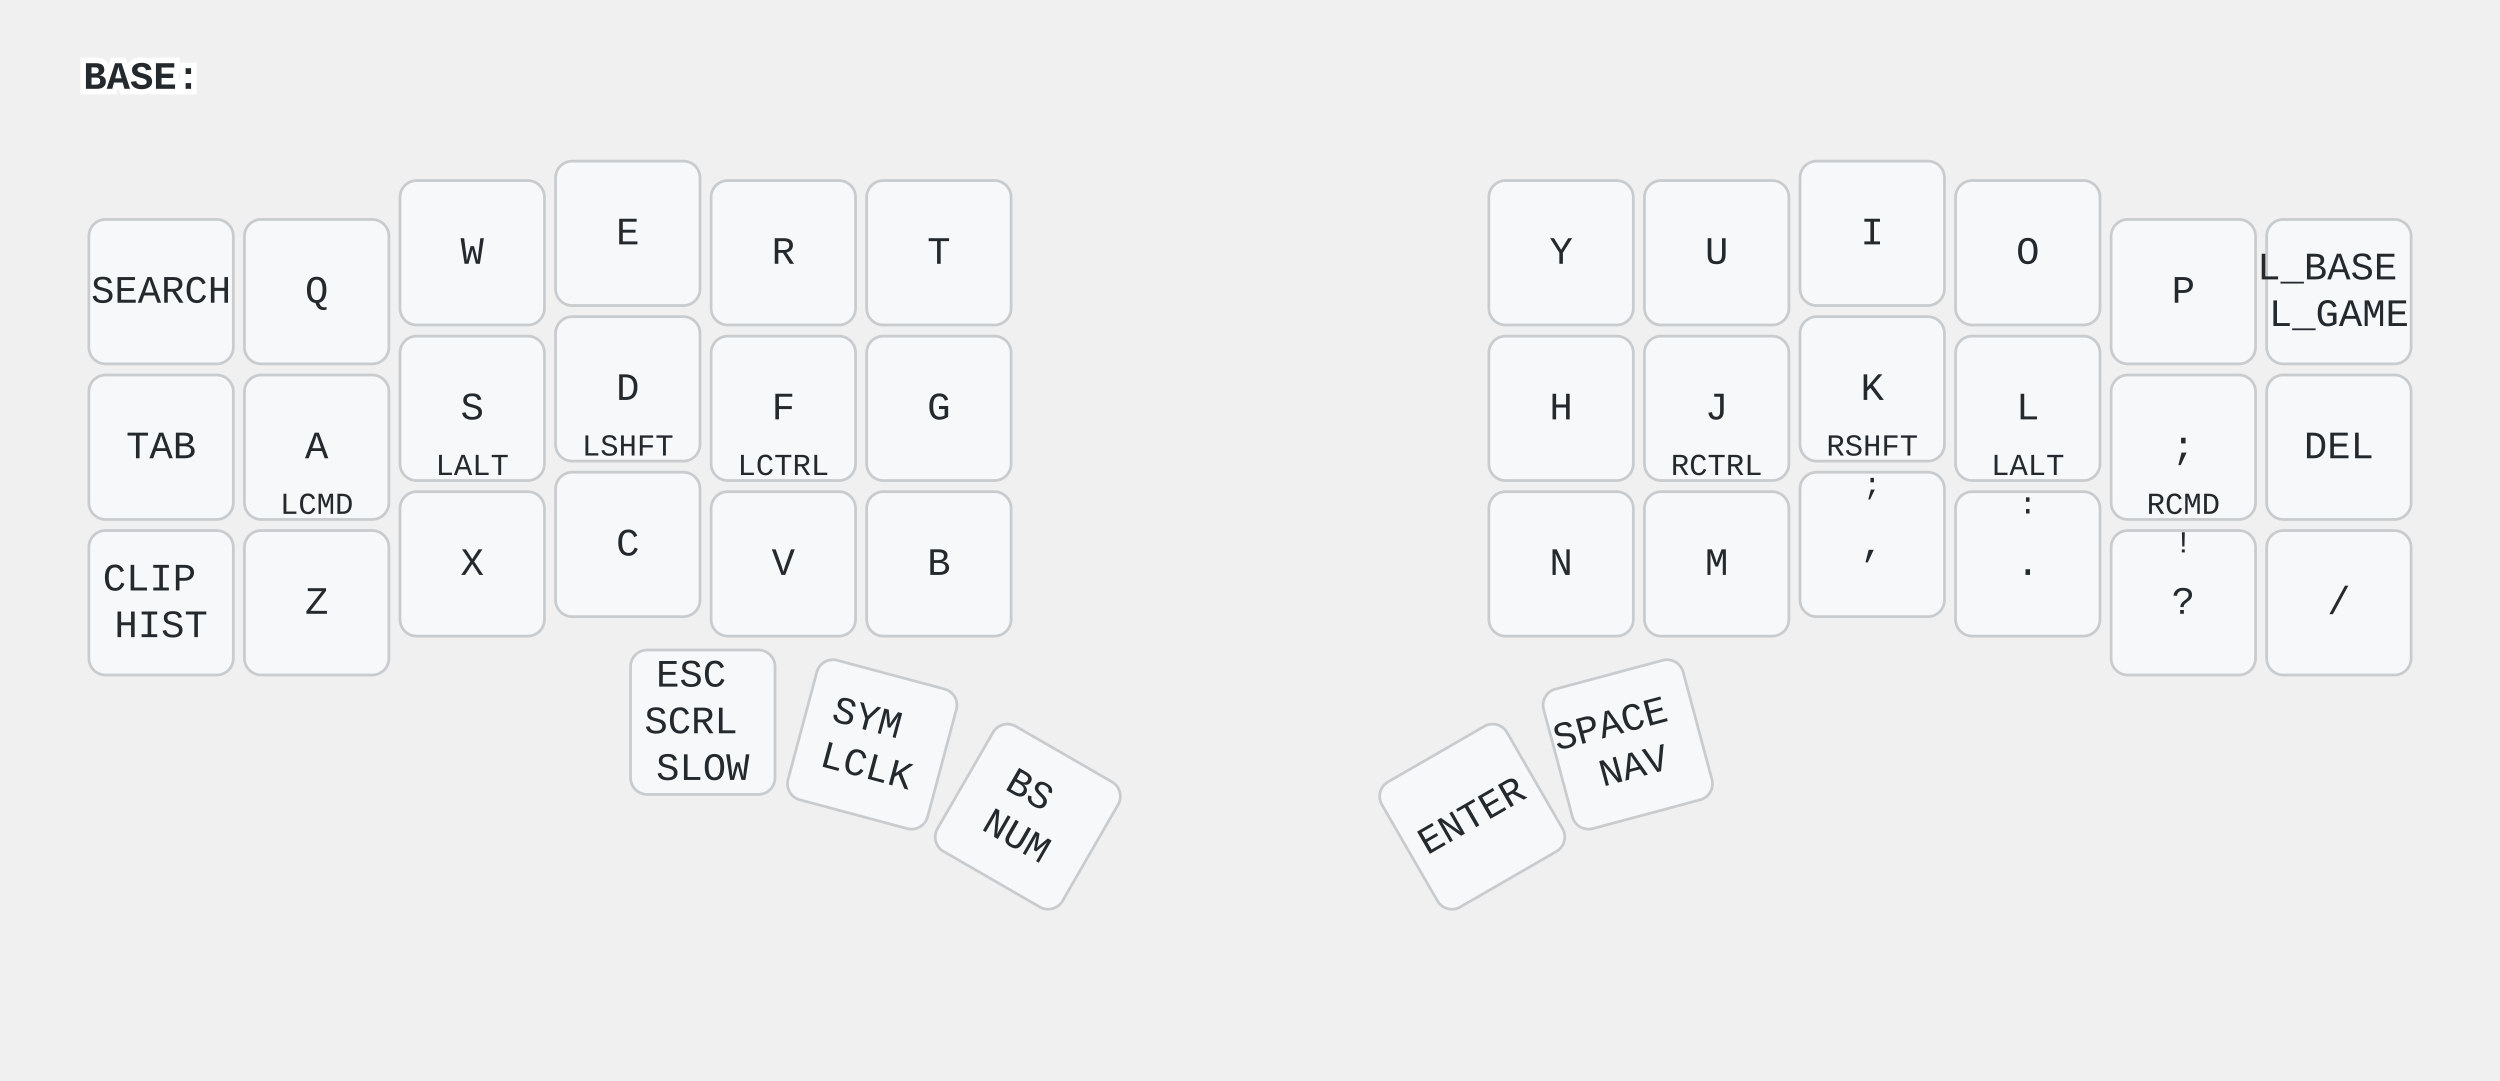
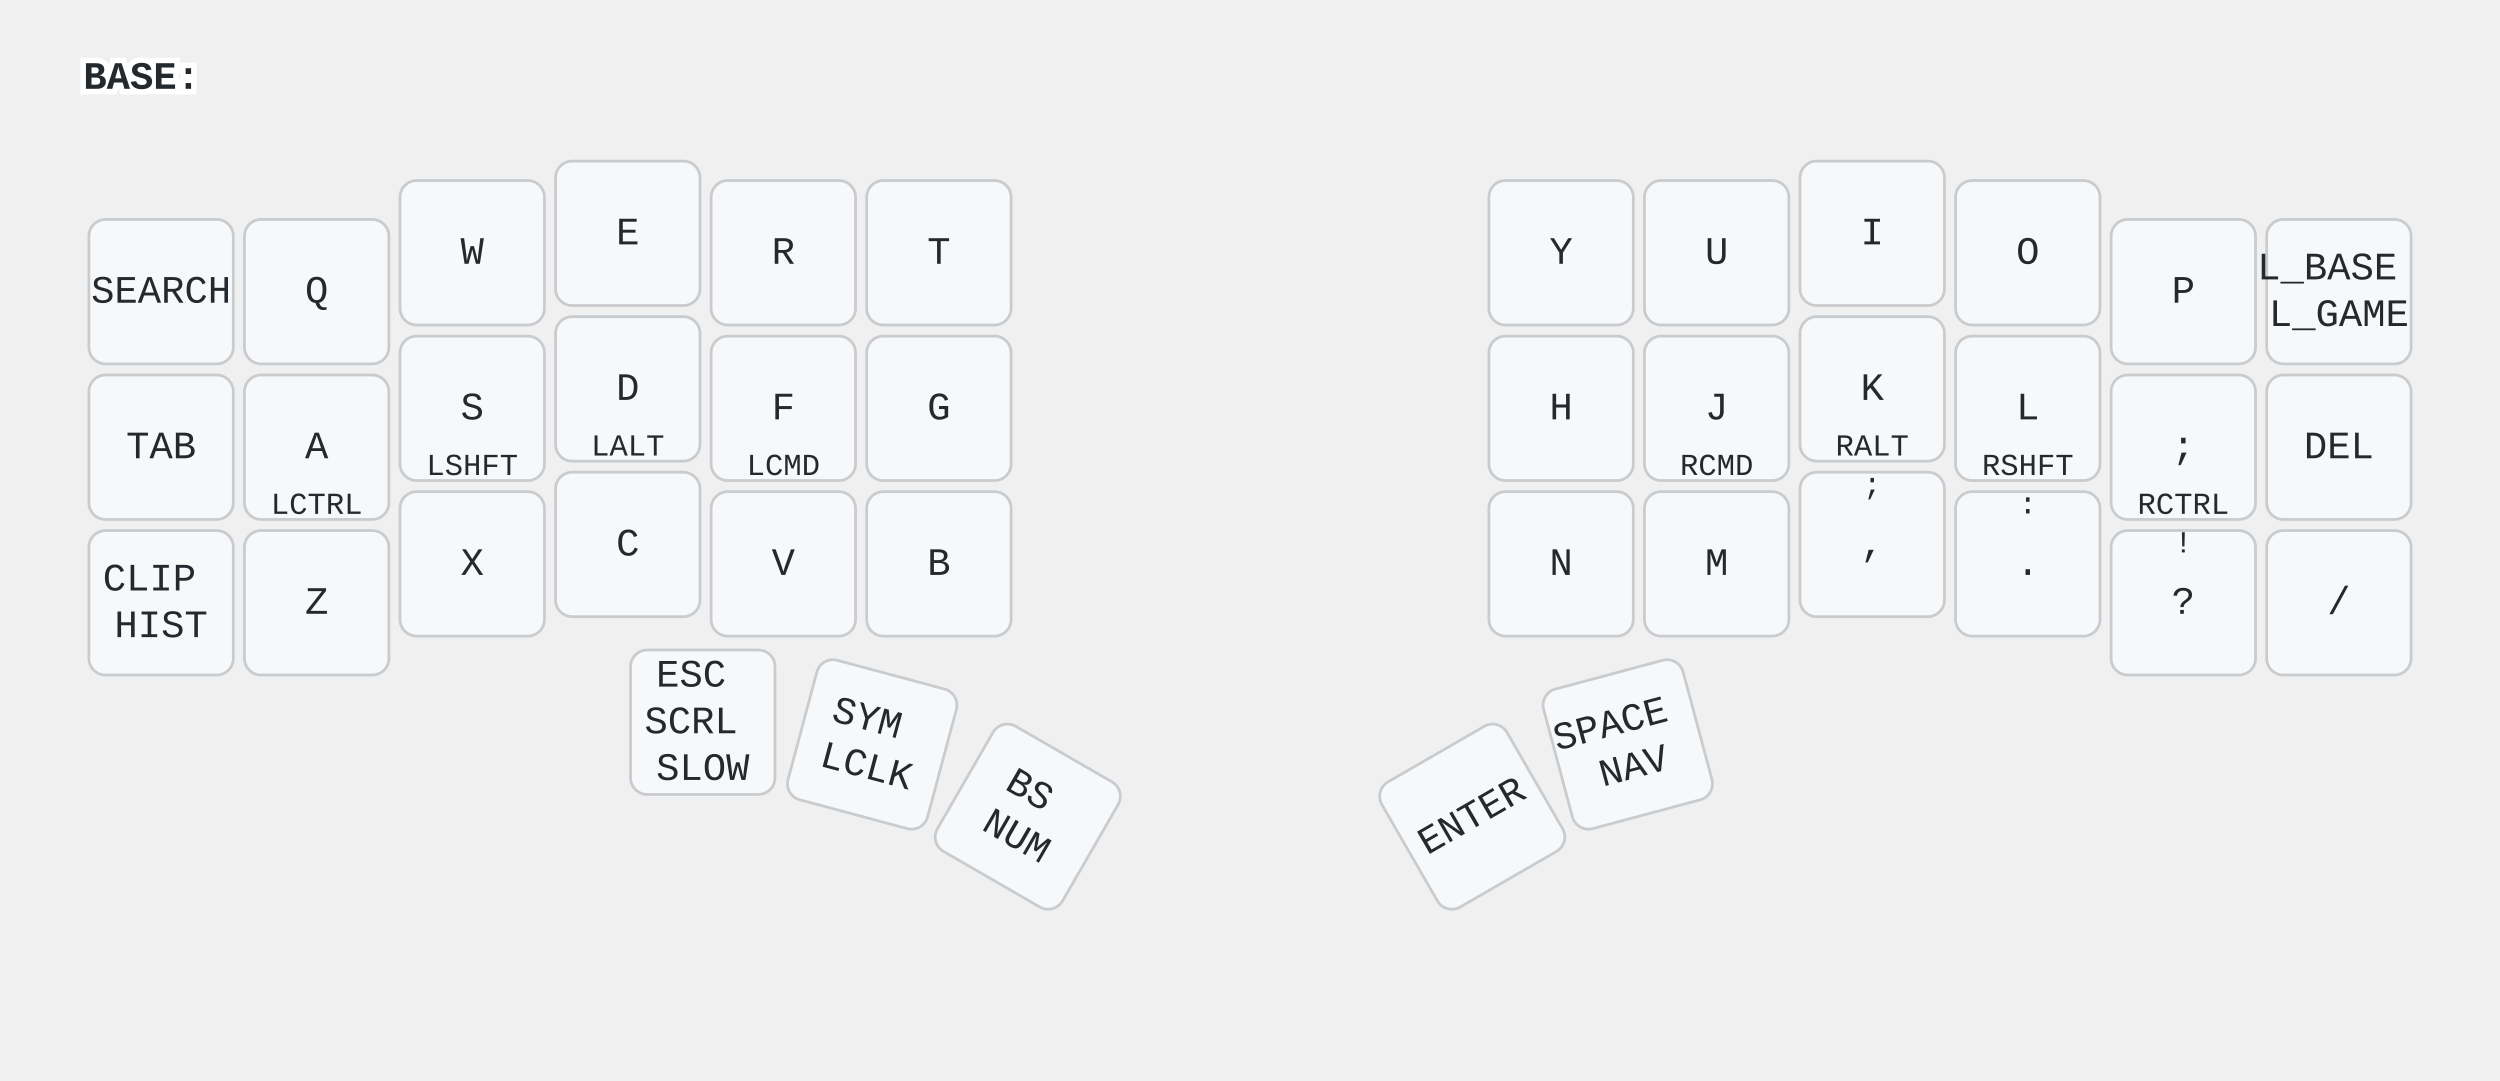
<svg xmlns="http://www.w3.org/2000/svg" width="900" height="389" viewBox="0 0 900 389" class="keymap">
  <style>/* inherit to force styles through use tags */
svg path {
    fill: inherit;
}

/* font and background color specifications */
svg.keymap {
    font-family: SFMono-Regular,Consolas,Liberation Mono,Menlo,monospace;
    font-size: 14px;
    font-kerning: normal;
    text-rendering: optimizeLegibility;
    fill: #24292e;
}

/* default key styling */
rect.key {
    fill: #f6f8fa;
}

rect.key, rect.combo {
    stroke: #c9cccf;
    stroke-width: 1;
}

/* default key side styling, only used is draw_key_sides is set */
rect.side {
    filter: brightness(90%);
}

/* color accent for combo boxes */
rect.combo, rect.combo-separate {
    fill: #cdf;
}

/* color accent for held keys */
rect.held, rect.combo.held {
    fill: #fdd;
}

/* color accent for ghost (optional) keys */
rect.ghost, rect.combo.ghost {
    stroke-dasharray: 4, 4;
    stroke-width: 2;
}

text {
    text-anchor: middle;
    dominant-baseline: middle;
}

/* styling for layer labels */
text.label {
    font-weight: bold;
    text-anchor: start;
    stroke: white;
    stroke-width: 4;
    paint-order: stroke;
}

/* styling for optional footer */
text.footer {
    text-anchor: end;
    dominant-baseline: auto;
    stroke: white;
    stroke-width: 4;
    paint-order: stroke;
}

/* styling for combo tap, and key non-tap label text */
text.combo, text.hold, text.shifted, text.left, text.right {
    font-size: 11px;
}

text.hold {
    text-anchor: middle;
    dominant-baseline: auto;
}

text.shifted {
    text-anchor: middle;
    dominant-baseline: hanging;
}

text.left {
    text-anchor: start;
}

text.right {
    text-anchor: end;
}

text.layer-activator {
    text-decoration: underline;
}

/* styling for hold/shifted label text in combo box */
text.combo.hold, text.combo.shifted, text.combo.left, text.combo.right {
    font-size: 8px;
}

/* lighter symbol for transparent keys */
text.trans {
    fill: #7b7e81;
}

/* styling for combo dendrons */
path.combo {
    stroke-width: 1;
    stroke: gray;
    fill: none;
}

/* Start Tabler Icons Cleanup */
/* cannot use height/width with glyphs */
.icon-tabler &gt; path {
    fill: inherit;
    stroke: inherit;
    stroke-width: 2;
}
/* hide tabler's default box */
.icon-tabler &gt; path[stroke="none"][fill="none"] {
    visibility: hidden;
}
/* End Tabler Icons Cleanup */

@media (prefers-color-scheme: dark) {
svg.keymap { fill: #d1d6db; }
rect.key { fill: #3f4750; }
rect.key, rect.combo { stroke: #60666c; }
rect.combo, rect.combo-separate { fill: #1f3d7a; }
rect.held, rect.combo.held { fill: #854747; }
text.label, text.footer { stroke: black; }
text.trans { fill: #7e8184; }
path.combo { stroke: #7f7f7f; }

}</style>
  <g transform="translate(30, 0)" class="layer-BASE">
    <text x="0" y="28" class="label" id="BASE">BASE:</text>
    <g transform="translate(0, 56)">
      <g transform="translate(28, 49)" class="key keypos-0">
        <rect rx="6" ry="6" x="-26" y="-26" width="52" height="52" class="key" />
        <text x="0" y="0" class="key tap">SEARCH</text>
      </g>
      <g transform="translate(84, 49)" class="key keypos-1">
        <rect rx="6" ry="6" x="-26" y="-26" width="52" height="52" class="key" />
        <text x="0" y="0" class="key tap">Q</text>
      </g>
      <g transform="translate(140, 35)" class="key keypos-2">
        <rect rx="6" ry="6" x="-26" y="-26" width="52" height="52" class="key" />
        <text x="0" y="0" class="key tap">W</text>
      </g>
      <g transform="translate(196, 28)" class="key keypos-3">
        <rect rx="6" ry="6" x="-26" y="-26" width="52" height="52" class="key" />
        <text x="0" y="0" class="key tap">E</text>
      </g>
      <g transform="translate(252, 35)" class="key keypos-4">
        <rect rx="6" ry="6" x="-26" y="-26" width="52" height="52" class="key" />
        <text x="0" y="0" class="key tap">R</text>
      </g>
      <g transform="translate(308, 35)" class="key keypos-5">
        <rect rx="6" ry="6" x="-26" y="-26" width="52" height="52" class="key" />
        <text x="0" y="0" class="key tap">T</text>
      </g>
      <g transform="translate(532, 35)" class="key keypos-6">
        <rect rx="6" ry="6" x="-26" y="-26" width="52" height="52" class="key" />
        <text x="0" y="0" class="key tap">Y</text>
      </g>
      <g transform="translate(588, 35)" class="key keypos-7">
        <rect rx="6" ry="6" x="-26" y="-26" width="52" height="52" class="key" />
        <text x="0" y="0" class="key tap">U</text>
      </g>
      <g transform="translate(644, 28)" class="key keypos-8">
        <rect rx="6" ry="6" x="-26" y="-26" width="52" height="52" class="key" />
        <text x="0" y="0" class="key tap">I</text>
      </g>
      <g transform="translate(700, 35)" class="key keypos-9">
        <rect rx="6" ry="6" x="-26" y="-26" width="52" height="52" class="key" />
        <text x="0" y="0" class="key tap">O</text>
      </g>
      <g transform="translate(756, 49)" class="key keypos-10">
        <rect rx="6" ry="6" x="-26" y="-26" width="52" height="52" class="key" />
        <text x="0" y="0" class="key tap">P</text>
      </g>
      <g transform="translate(812, 49)" class="key keypos-11">
        <rect rx="6" ry="6" x="-26" y="-26" width="52" height="52" class="key" />
        <text x="0" y="0" class="key tap">
          <tspan x="0" dy="-0.6em">L_BASE</tspan>
          <tspan x="0" dy="1.2em">L_GAME</tspan>
        </text>
      </g>
      <g transform="translate(28, 105)" class="key keypos-12">
        <rect rx="6" ry="6" x="-26" y="-26" width="52" height="52" class="key" />
        <text x="0" y="0" class="key tap">TAB</text>
      </g>
      <g transform="translate(84, 105)" class="key keypos-13">
        <rect rx="6" ry="6" x="-26" y="-26" width="52" height="52" class="key" />
        <text x="0" y="0" class="key tap">A</text>
+         <text x="0" y="24" class="key hold">LCTRL</text>
+       </g>
+       <g transform="translate(140, 91)" class="key keypos-14">
+         <rect rx="6" ry="6" x="-26" y="-26" width="52" height="52" class="key" />
+         <text x="0" y="0" class="key tap">S</text>
+         <text x="0" y="24" class="key hold">LSHFT</text>
+       </g>
+       <g transform="translate(196, 84)" class="key keypos-15">
+         <rect rx="6" ry="6" x="-26" y="-26" width="52" height="52" class="key" />
+         <text x="0" y="0" class="key tap">D</text>
+         <text x="0" y="24" class="key hold">LALT</text>
+       </g>
+       <g transform="translate(252, 91)" class="key keypos-16">
+         <rect rx="6" ry="6" x="-26" y="-26" width="52" height="52" class="key" />
+         <text x="0" y="0" class="key tap">F</text>
        <text x="0" y="24" class="key hold">LCMD</text>
      </g>
-       <g transform="translate(140, 91)" class="key keypos-14">
-         <rect rx="6" ry="6" x="-26" y="-26" width="52" height="52" class="key" />
-         <text x="0" y="0" class="key tap">S</text>
-         <text x="0" y="24" class="key hold">LALT</text>
-       </g>
-       <g transform="translate(196, 84)" class="key keypos-15">
-         <rect rx="6" ry="6" x="-26" y="-26" width="52" height="52" class="key" />
-         <text x="0" y="0" class="key tap">D</text>
-         <text x="0" y="24" class="key hold">LSHFT</text>
-       </g>
-       <g transform="translate(252, 91)" class="key keypos-16">
-         <rect rx="6" ry="6" x="-26" y="-26" width="52" height="52" class="key" />
-         <text x="0" y="0" class="key tap">F</text>
-         <text x="0" y="24" class="key hold">LCTRL</text>
-       </g>
      <g transform="translate(308, 91)" class="key keypos-17">
        <rect rx="6" ry="6" x="-26" y="-26" width="52" height="52" class="key" />
        <text x="0" y="0" class="key tap">G</text>
      </g>
      <g transform="translate(532, 91)" class="key keypos-18">
        <rect rx="6" ry="6" x="-26" y="-26" width="52" height="52" class="key" />
        <text x="0" y="0" class="key tap">H</text>
      </g>
      <g transform="translate(588, 91)" class="key keypos-19">
        <rect rx="6" ry="6" x="-26" y="-26" width="52" height="52" class="key" />
        <text x="0" y="0" class="key tap">J</text>
+         <text x="0" y="24" class="key hold">RCMD</text>
+       </g>
+       <g transform="translate(644, 84)" class="key keypos-20">
+         <rect rx="6" ry="6" x="-26" y="-26" width="52" height="52" class="key" />
+         <text x="0" y="0" class="key tap">K</text>
+         <text x="0" y="24" class="key hold">RALT</text>
+       </g>
+       <g transform="translate(700, 91)" class="key keypos-21">
+         <rect rx="6" ry="6" x="-26" y="-26" width="52" height="52" class="key" />
+         <text x="0" y="0" class="key tap">L</text>
+         <text x="0" y="24" class="key hold">RSHFT</text>
+       </g>
+       <g transform="translate(756, 105)" class="key keypos-22">
+         <rect rx="6" ry="6" x="-26" y="-26" width="52" height="52" class="key" />
+         <text x="0" y="0" class="key tap">;</text>
        <text x="0" y="24" class="key hold">RCTRL</text>
-       </g>
-       <g transform="translate(644, 84)" class="key keypos-20">
-         <rect rx="6" ry="6" x="-26" y="-26" width="52" height="52" class="key" />
-         <text x="0" y="0" class="key tap">K</text>
-         <text x="0" y="24" class="key hold">RSHFT</text>
-       </g>
-       <g transform="translate(700, 91)" class="key keypos-21">
-         <rect rx="6" ry="6" x="-26" y="-26" width="52" height="52" class="key" />
-         <text x="0" y="0" class="key tap">L</text>
-         <text x="0" y="24" class="key hold">LALT</text>
-       </g>
-       <g transform="translate(756, 105)" class="key keypos-22">
-         <rect rx="6" ry="6" x="-26" y="-26" width="52" height="52" class="key" />
-         <text x="0" y="0" class="key tap">;</text>
-         <text x="0" y="24" class="key hold">RCMD</text>
      </g>
      <g transform="translate(812, 105)" class="key keypos-23">
        <rect rx="6" ry="6" x="-26" y="-26" width="52" height="52" class="key" />
        <text x="0" y="0" class="key tap">DEL</text>
      </g>
      <g transform="translate(28, 161)" class="key keypos-24">
        <rect rx="6" ry="6" x="-26" y="-26" width="52" height="52" class="key" />
        <text x="0" y="0" class="key tap">
          <tspan x="0" dy="-0.6em">CLIP</tspan>
          <tspan x="0" dy="1.2em">HIST</tspan>
        </text>
      </g>
      <g transform="translate(84, 161)" class="key keypos-25">
        <rect rx="6" ry="6" x="-26" y="-26" width="52" height="52" class="key" />
        <text x="0" y="0" class="key tap">Z</text>
      </g>
      <g transform="translate(140, 147)" class="key keypos-26">
        <rect rx="6" ry="6" x="-26" y="-26" width="52" height="52" class="key" />
        <text x="0" y="0" class="key tap">X</text>
      </g>
      <g transform="translate(196, 140)" class="key keypos-27">
        <rect rx="6" ry="6" x="-26" y="-26" width="52" height="52" class="key" />
        <text x="0" y="0" class="key tap">C</text>
      </g>
      <g transform="translate(252, 147)" class="key keypos-28">
        <rect rx="6" ry="6" x="-26" y="-26" width="52" height="52" class="key" />
        <text x="0" y="0" class="key tap">V</text>
      </g>
      <g transform="translate(308, 147)" class="key keypos-29">
        <rect rx="6" ry="6" x="-26" y="-26" width="52" height="52" class="key" />
        <text x="0" y="0" class="key tap">B</text>
      </g>
      <g transform="translate(532, 147)" class="key keypos-30">
        <rect rx="6" ry="6" x="-26" y="-26" width="52" height="52" class="key" />
        <text x="0" y="0" class="key tap">N</text>
      </g>
      <g transform="translate(588, 147)" class="key keypos-31">
        <rect rx="6" ry="6" x="-26" y="-26" width="52" height="52" class="key" />
        <text x="0" y="0" class="key tap">M</text>
      </g>
      <g transform="translate(644, 140)" class="key keypos-32">
        <rect rx="6" ry="6" x="-26" y="-26" width="52" height="52" class="key" />
        <text x="0" y="0" class="key tap">,</text>
        <text x="0" y="-24" class="key shifted">;</text>
      </g>
      <g transform="translate(700, 147)" class="key keypos-33">
        <rect rx="6" ry="6" x="-26" y="-26" width="52" height="52" class="key" />
        <text x="0" y="0" class="key tap">.</text>
        <text x="0" y="-24" class="key shifted">:</text>
      </g>
      <g transform="translate(756, 161)" class="key keypos-34">
        <rect rx="6" ry="6" x="-26" y="-26" width="52" height="52" class="key" />
        <text x="0" y="0" class="key tap">?</text>
        <text x="0" y="-24" class="key shifted">!</text>
      </g>
      <g transform="translate(812, 161)" class="key keypos-35">
        <rect rx="6" ry="6" x="-26" y="-26" width="52" height="52" class="key" />
        <text x="0" y="0" class="key tap">/</text>
      </g>
      <g transform="translate(223, 204)" class="key keypos-36">
        <rect rx="6" ry="6" x="-26" y="-26" width="52" height="52" class="key" />
        <text x="0" y="0" class="key tap">
          <tspan x="0" dy="-1.2em">ESC</tspan>
          <tspan x="0" dy="1.2em">SCRL</tspan>
          <tspan x="0" dy="1.2em">SLOW</tspan>
        </text>
      </g>
      <g transform="translate(284, 212) rotate(15.0)" class="key keypos-37">
        <rect rx="6" ry="6" x="-26" y="-26" width="52" height="52" class="key" />
        <text x="0" y="0" class="key tap">
          <tspan x="0" dy="-0.6em">SYM</tspan>
          <tspan x="0" dy="1.2em">LCLK</tspan>
        </text>
      </g>
      <g transform="translate(340, 238) rotate(30.0)" class="key keypos-38">
        <rect rx="6" ry="6" x="-26" y="-26" width="52" height="52" class="key" />
        <text x="0" y="0" class="key tap">
          <tspan x="0" dy="-0.6em">BS</tspan>
          <tspan x="0" dy="1.2em">NUM</tspan>
        </text>
      </g>
      <g transform="translate(500, 238) rotate(-30.0)" class="key keypos-39">
        <rect rx="6" ry="6" x="-26" y="-26" width="52" height="52" class="key" />
        <text x="0" y="0" class="key tap">ENTER</text>
      </g>
      <g transform="translate(556, 212) rotate(-15.0)" class="key keypos-40">
        <rect rx="6" ry="6" x="-26" y="-26" width="52" height="52" class="key" />
        <text x="0" y="0" class="key tap">
          <tspan x="0" dy="-0.6em">SPACE</tspan>
          <tspan x="0" dy="1.2em">NAV</tspan>
        </text>
      </g>
    </g>
  </g>
</svg>
